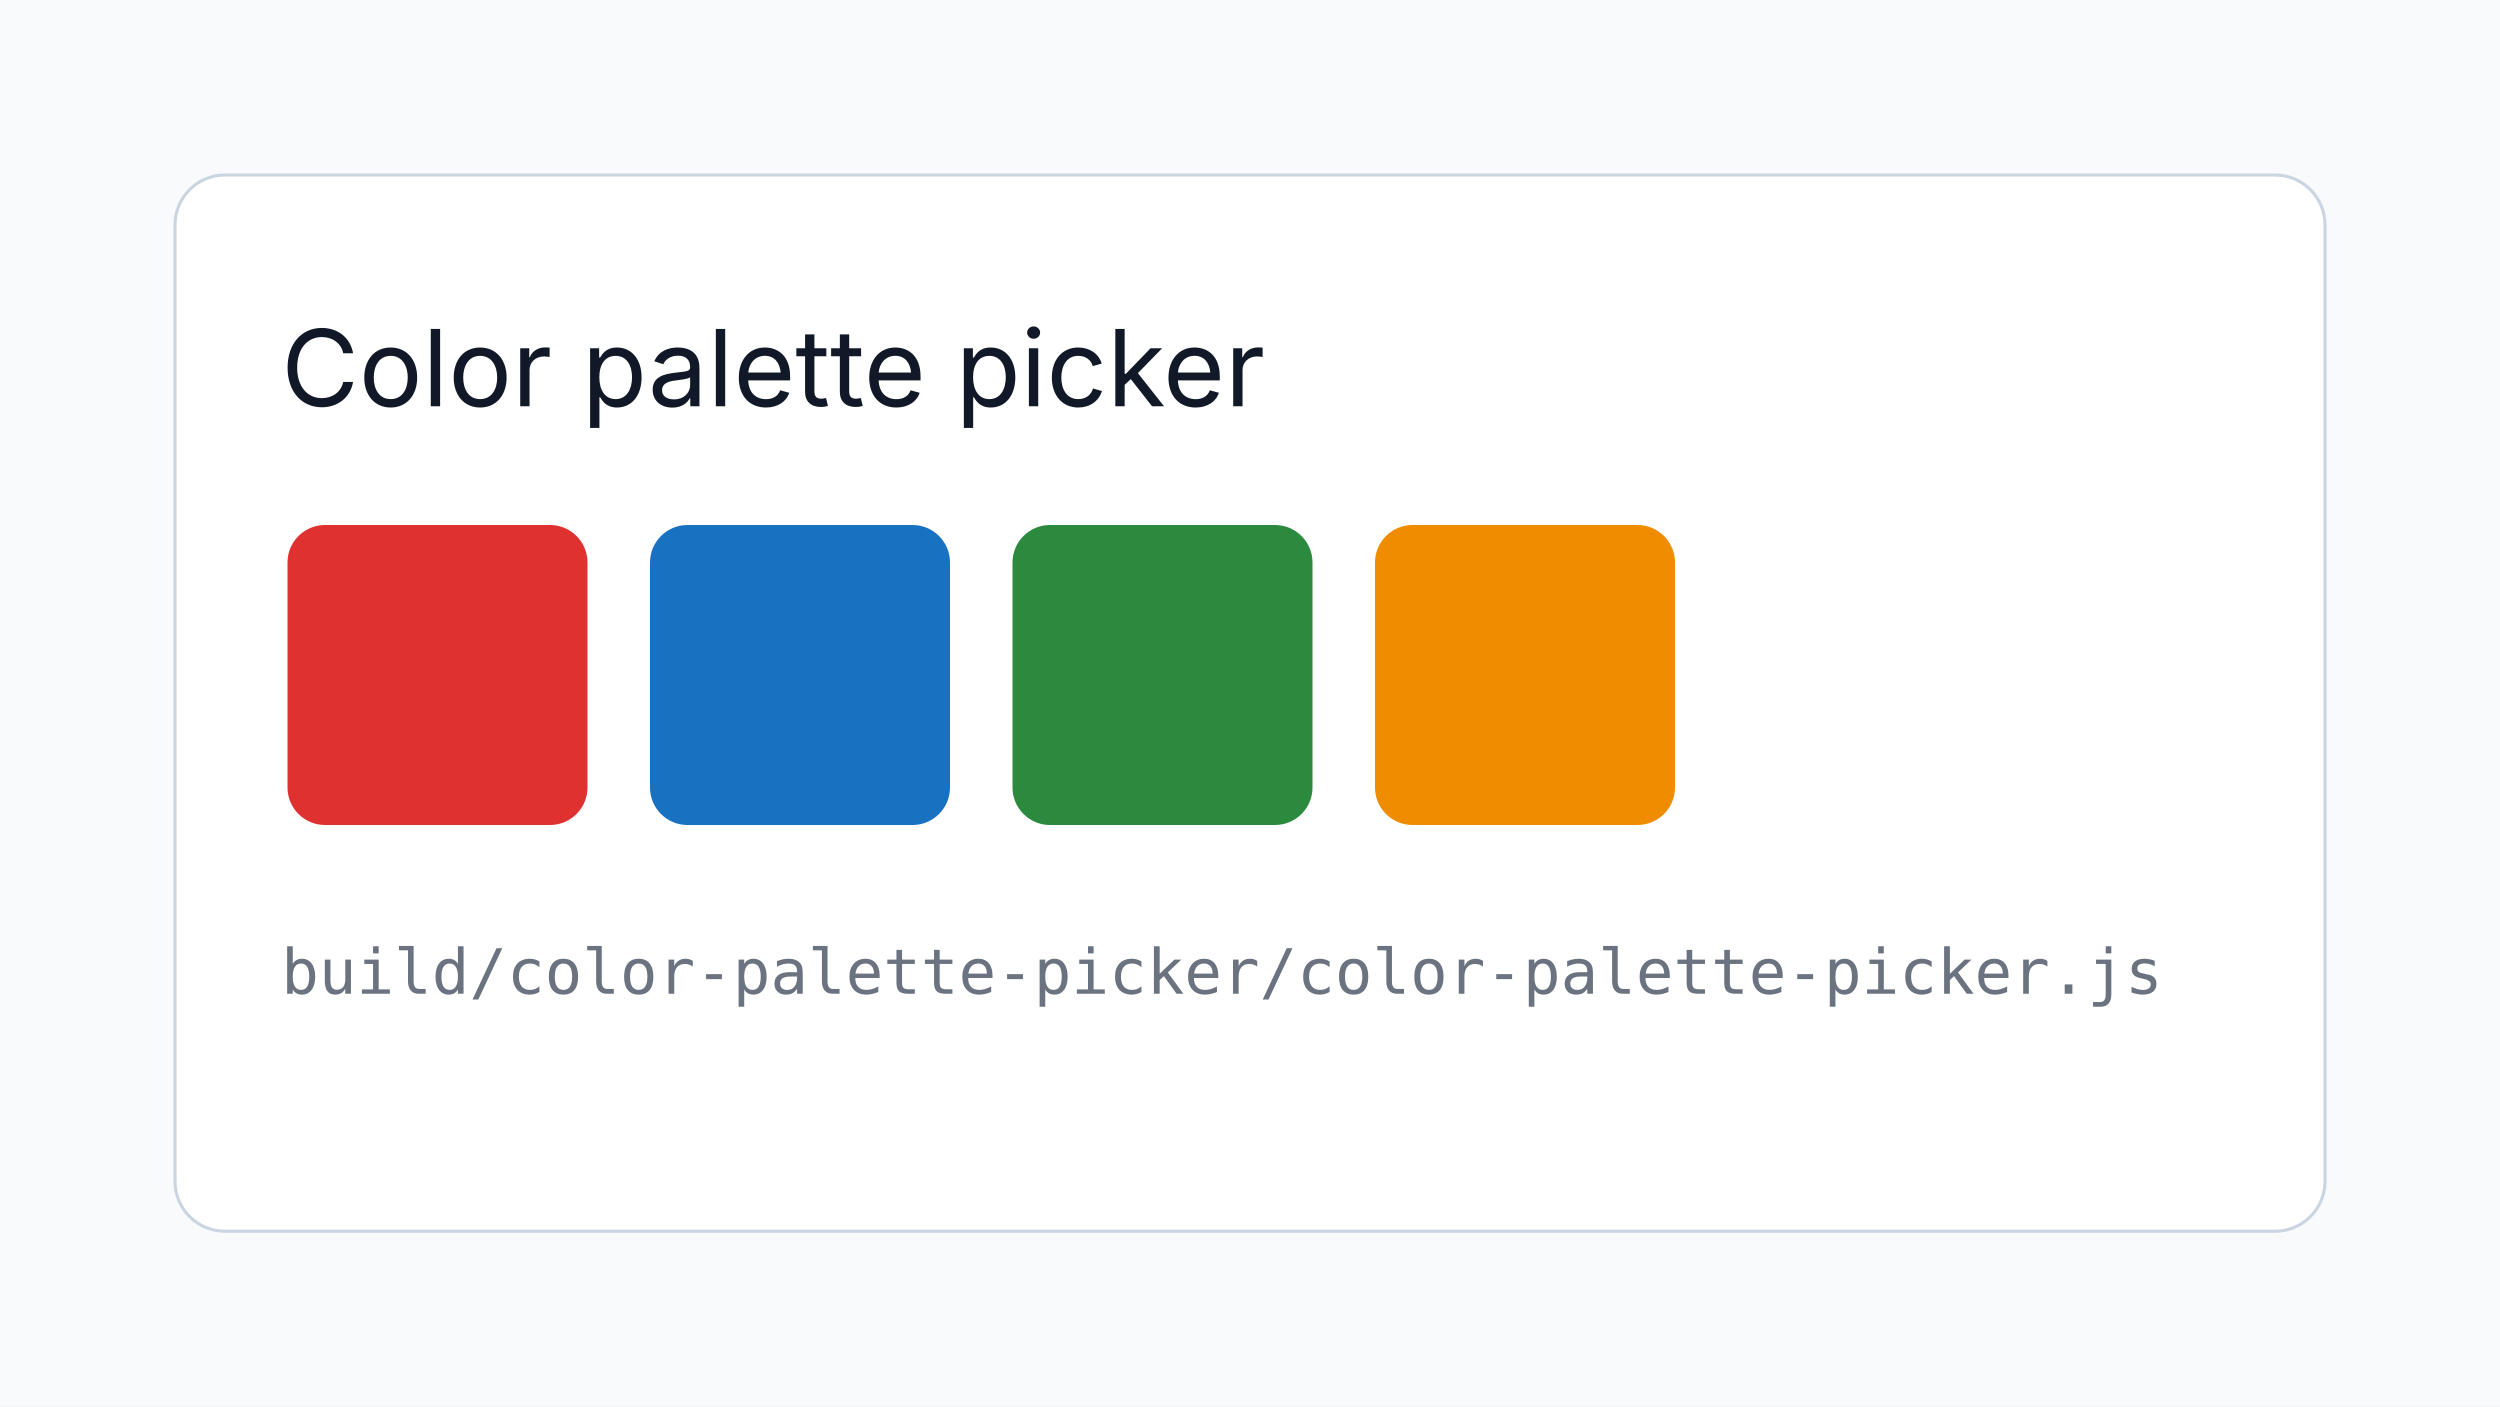
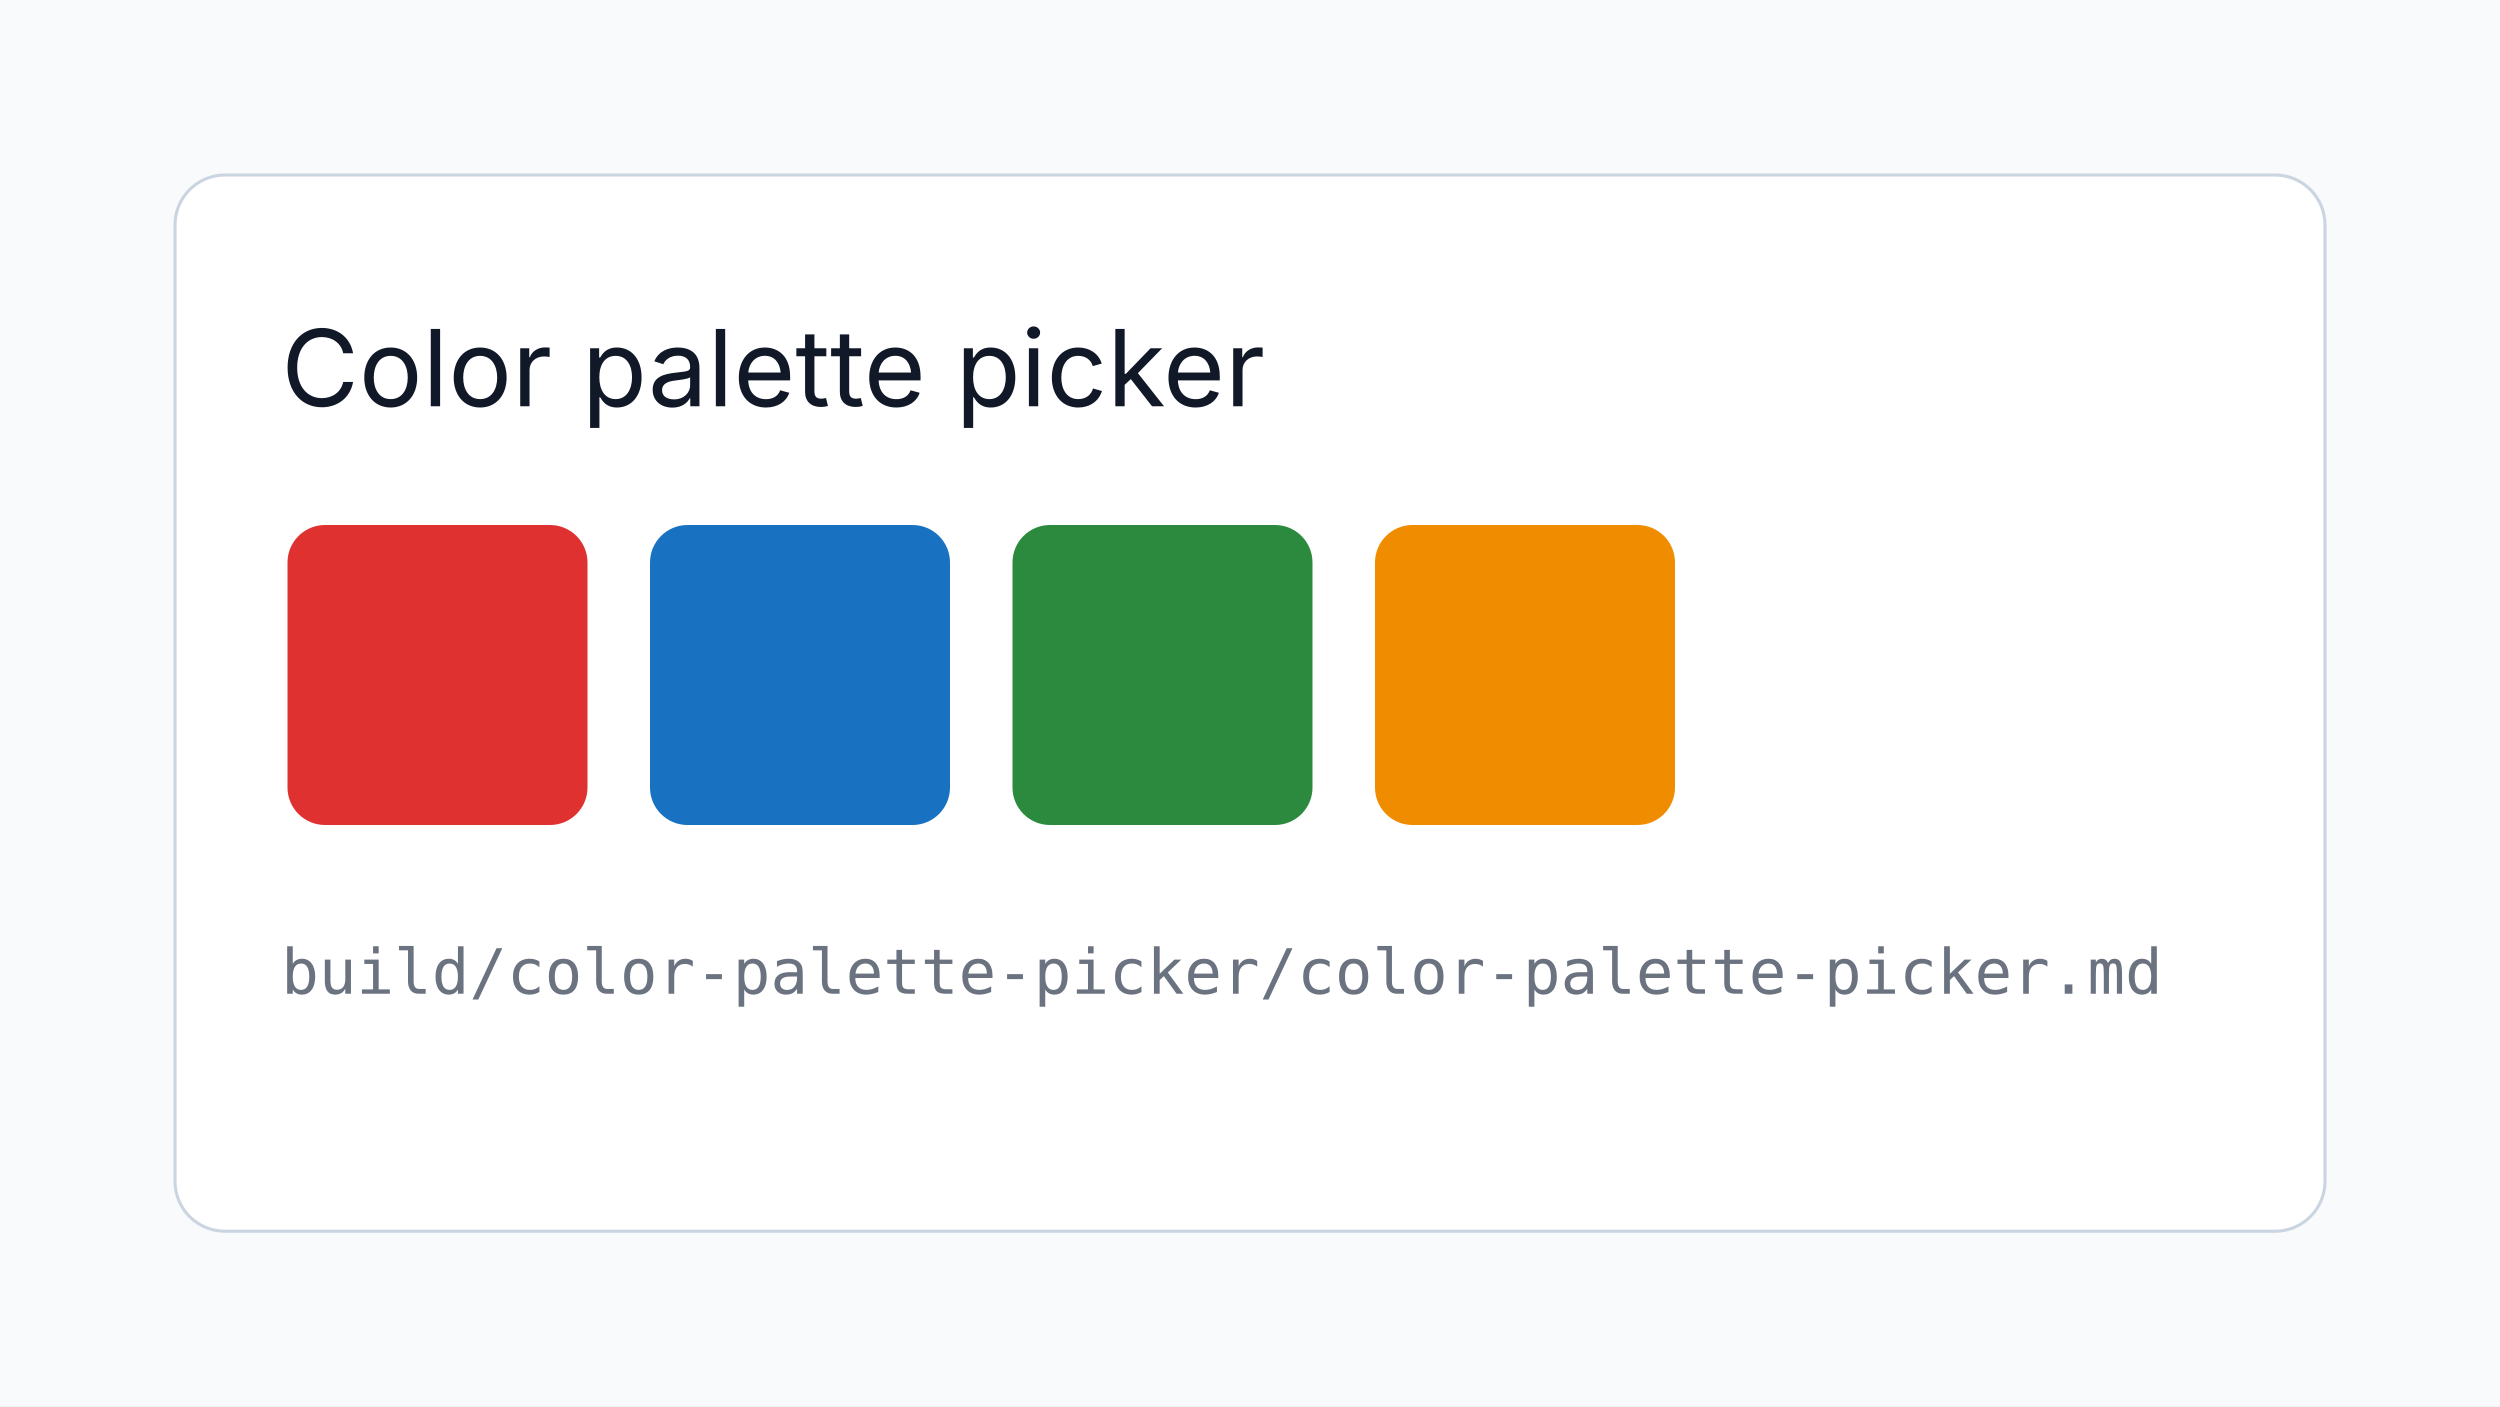
<svg xmlns="http://www.w3.org/2000/svg" width="800" height="450" viewBox="0 0 800 450" role="img" aria-label="color-palette-picker preview">
  <rect width="800" height="450" fill="#f8fafc" />
  <rect x="56" y="56" width="688" height="338" rx="16" fill="#ffffff" stroke="#cbd5e1" />
  <text x="90" y="130" fill="#111827" font-size="34" font-family="ui-sans-serif, -apple-system, BlinkMacSystemFont, Segoe UI, sans-serif">Color palette picker</text>
  <rect x="92" y="168" width="96" height="96" rx="12" fill="#e03131" />
  <rect x="208" y="168" width="96" height="96" rx="12" fill="#1971c2" />
  <rect x="324" y="168" width="96" height="96" rx="12" fill="#2b8a3e" />
  <rect x="440" y="168" width="96" height="96" rx="12" fill="#f08c00" />
-   <text x="90" y="318" fill="#6b7280" font-size="20" font-family="ui-monospace, SFMono-Regular, Menlo, Monaco, Consolas, monospace">build/color-palette-picker/color-palette-picker.js</text>
+   <text x="90" y="318" fill="#6b7280" font-size="20" font-family="ui-monospace, SFMono-Regular, Menlo, Monaco, Consolas, monospace">build/color-palette-picker/color-palette-picker.md</text>
</svg>
